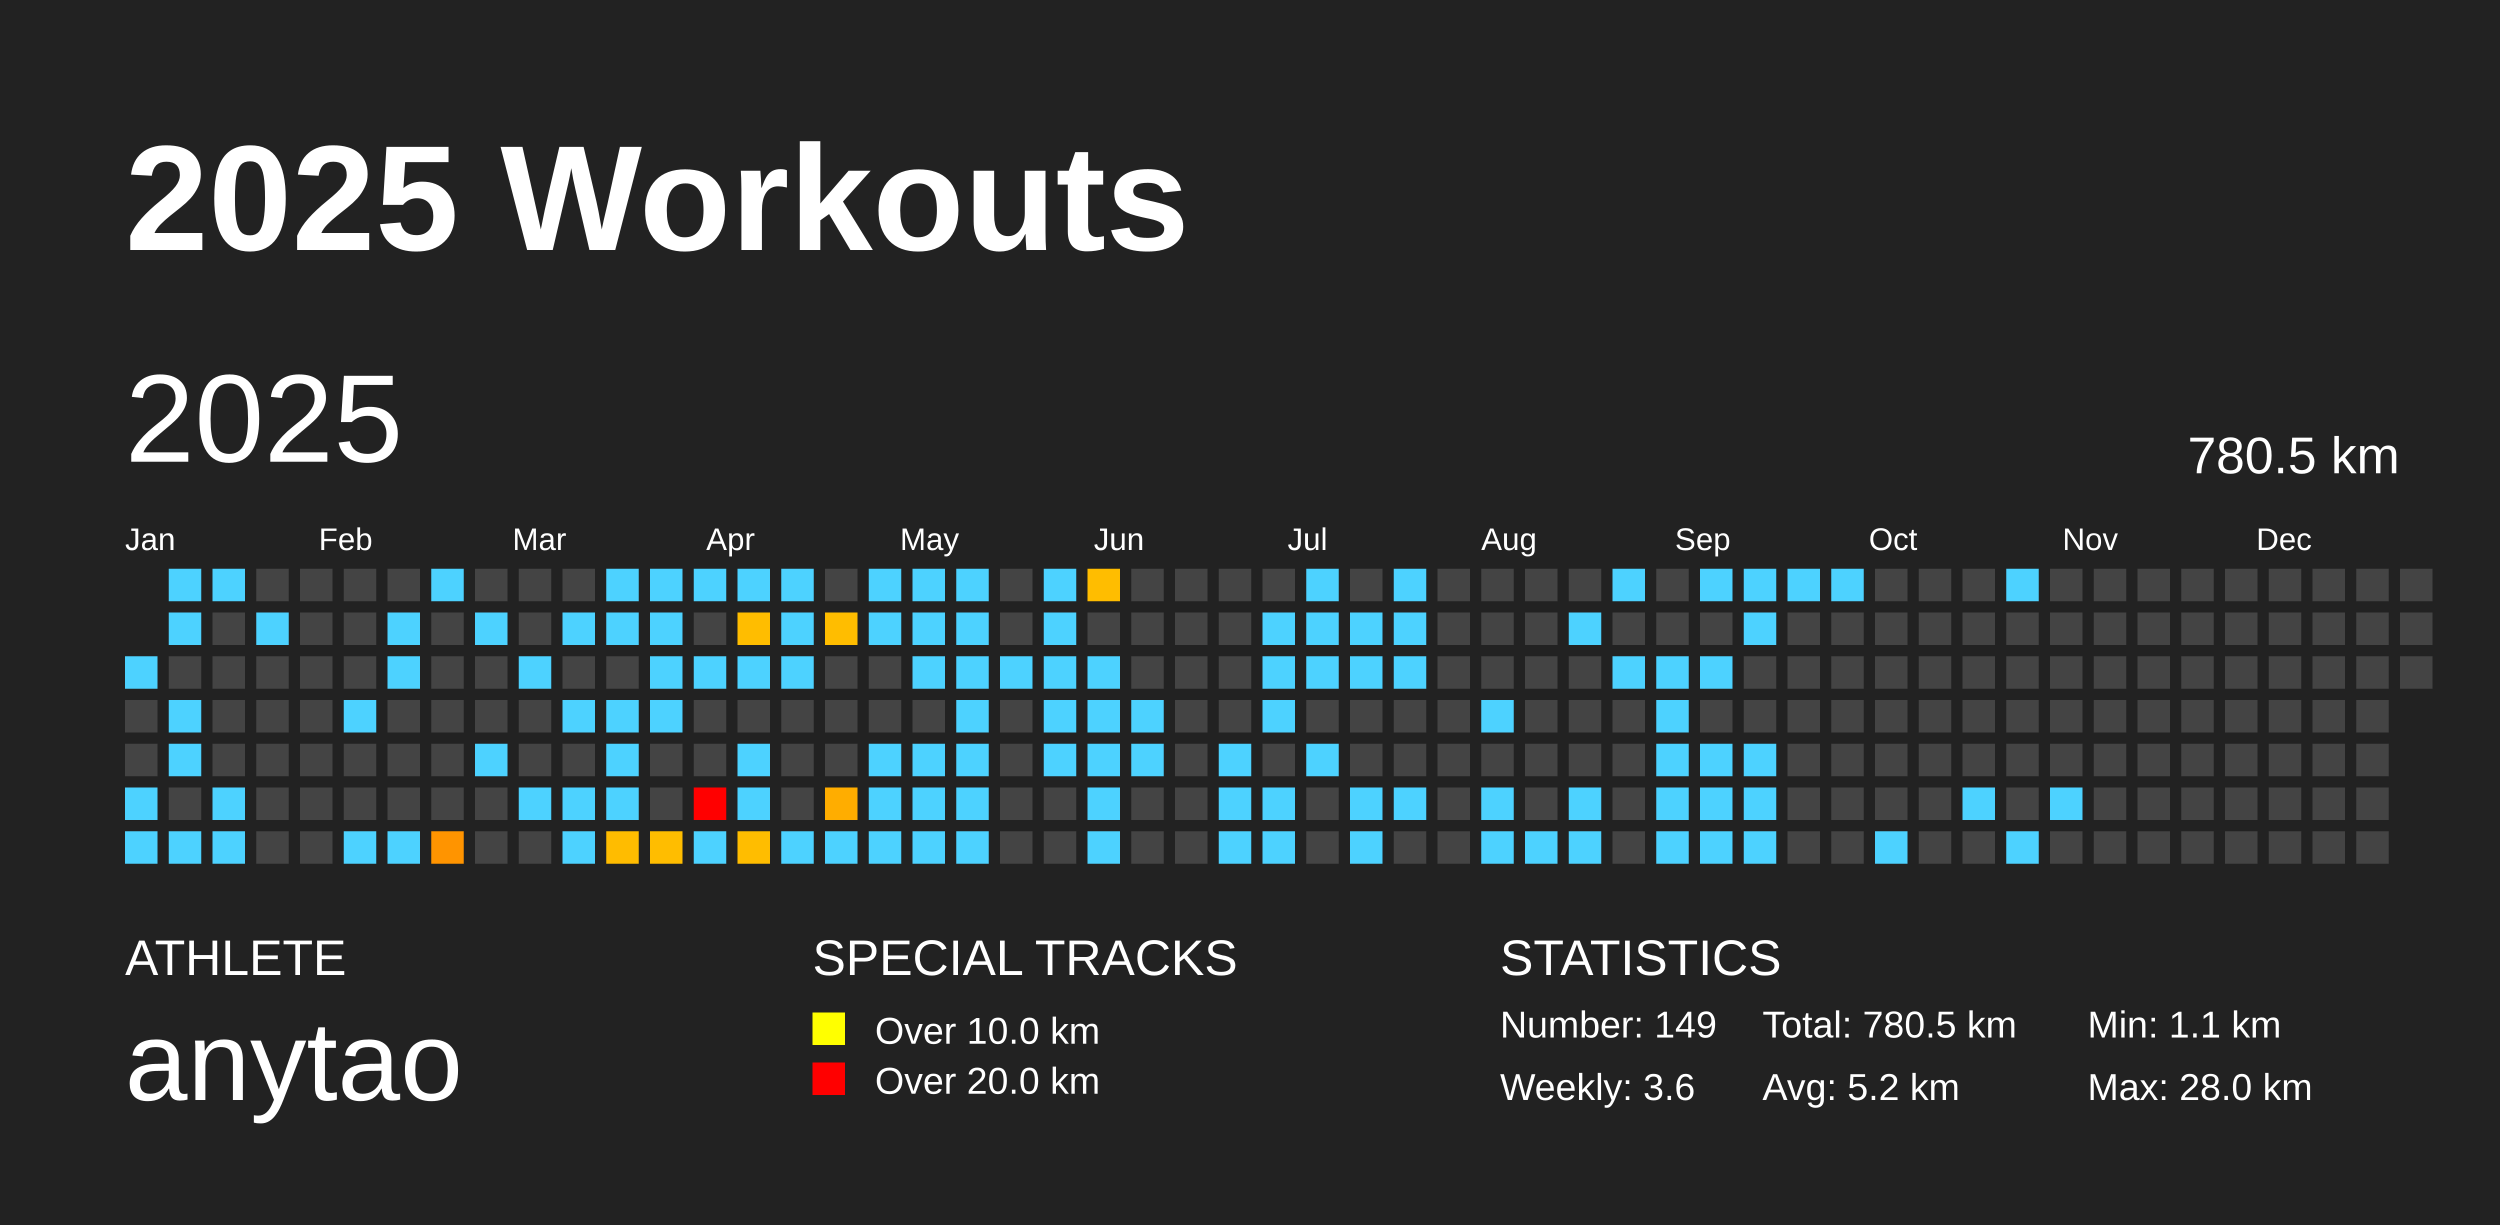
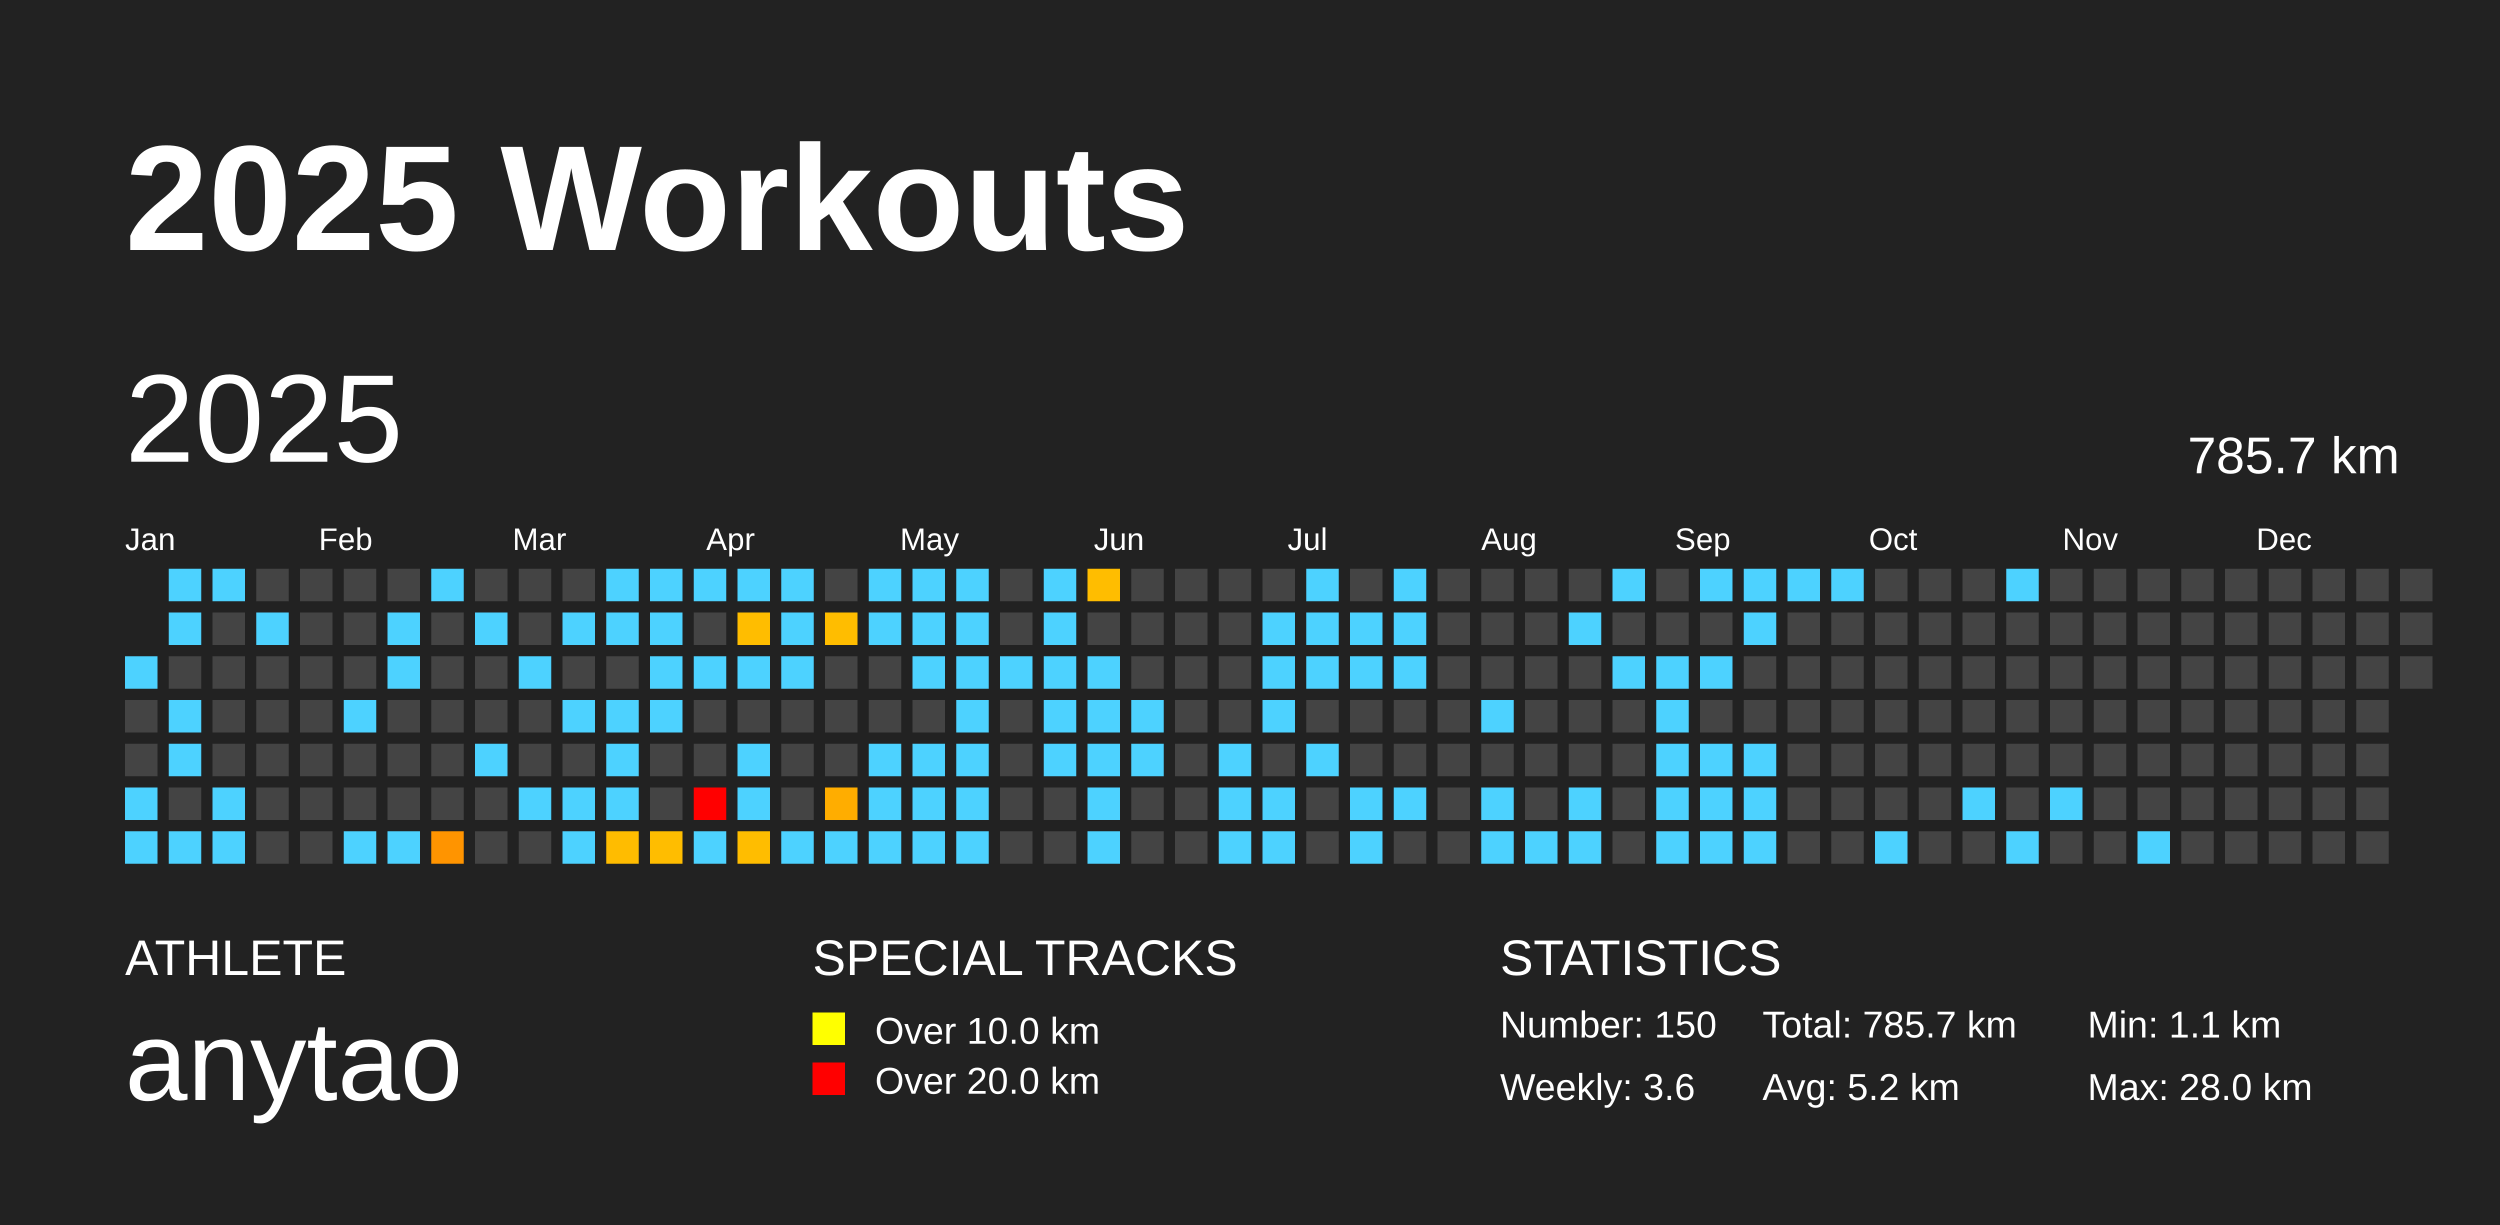
<svg xmlns="http://www.w3.org/2000/svg" baseProfile="full" height="98mm" version="1.1" viewBox="0,0,200,98" width="200mm">
  <defs />
  <rect fill="#222222" height="98" width="200" x="0" y="0" />
  <text fill="#FFFFFF" style="font-size:12px; font-family:Arial; font-weight:bold;" x="10" y="20">2025 Workouts</text>
  <text fill="#FFFFFF" style="font-size:4px; font-family:Arial" x="10" y="78">ATHLETE</text>
  <text fill="#FFFFFF" style="font-size:9px; font-family:Arial" x="10" y="88">anytao</text>
  <text fill="#FFFFFF" style="font-size:4px; font-family:Arial" x="65" y="78">SPECIAL TRACKS</text>
  <rect fill="yellow" height="2.6" width="2.6" x="65" y="81" />
  <text fill="#FFFFFF" style="font-size:3px; font-family:Arial" x="70" y="83.5">Over 10.0 km</text>
  <rect fill="red" height="2.6" width="2.6" x="65" y="85" />
  <text fill="#FFFFFF" style="font-size:3px; font-family:Arial" x="70" y="87.5">Over 20.0 km</text>
  <text fill="#FFFFFF" style="font-size:4px; font-family:Arial" x="120" y="78">STATISTICS</text>
-   <text fill="#FFFFFF" style="font-size:3px; font-family:Arial" x="120" y="83">Number: 149</text>
+   <text fill="#FFFFFF" style="font-size:3px; font-family:Arial" x="120" y="83">Number: 150</text>
  <text fill="#FFFFFF" style="font-size:3px; font-family:Arial" x="120" y="88">Weekly: 3.6</text>
-   <text fill="#FFFFFF" style="font-size:3px; font-family:Arial" x="141" y="83">Total: 780.5 km</text>
+   <text fill="#FFFFFF" style="font-size:3px; font-family:Arial" x="141" y="83">Total: 785.7 km</text>
  <text fill="#FFFFFF" style="font-size:3px; font-family:Arial" x="141" y="88">Avg: 5.2 km</text>
  <text fill="#FFFFFF" style="font-size:3px; font-family:Arial" x="167" y="83">Min: 1.1 km</text>
  <text fill="#FFFFFF" style="font-size:3px; font-family:Arial" x="167" y="88">Max: 28.0 km</text>
  <text dominant-baseline="hanging" fill="#FFFFFF" style="font-size:10.0px; font-family:Arial;" x="10" y="30">2025</text>
-   <text dominant-baseline="hanging" fill="#FFFFFF" style="font-size:4.125px; font-family:Arial;" x="175" y="35">780.5 km</text>
+   <text dominant-baseline="hanging" fill="#FFFFFF" style="font-size:4.125px; font-family:Arial;" x="175" y="35">785.7 km</text>
  <text fill="#FFFFFF" style="font-size:2.5px; font-family:Arial" x="10.0" y="44">Jan</text>
  <text fill="#FFFFFF" style="font-size:2.5px; font-family:Arial" x="25.5" y="44">Feb</text>
  <text fill="#FFFFFF" style="font-size:2.5px; font-family:Arial" x="41.0" y="44">Mar</text>
  <text fill="#FFFFFF" style="font-size:2.5px; font-family:Arial" x="56.5" y="44">Apr</text>
  <text fill="#FFFFFF" style="font-size:2.5px; font-family:Arial" x="72.0" y="44">May</text>
  <text fill="#FFFFFF" style="font-size:2.5px; font-family:Arial" x="87.5" y="44">Jun</text>
  <text fill="#FFFFFF" style="font-size:2.5px; font-family:Arial" x="103.0" y="44">Jul</text>
  <text fill="#FFFFFF" style="font-size:2.5px; font-family:Arial" x="118.5" y="44">Aug</text>
  <text fill="#FFFFFF" style="font-size:2.5px; font-family:Arial" x="134.0" y="44">Sep</text>
  <text fill="#FFFFFF" style="font-size:2.5px; font-family:Arial" x="149.5" y="44">Oct</text>
  <text fill="#FFFFFF" style="font-size:2.5px; font-family:Arial" x="165.0" y="44">Nov</text>
  <text fill="#FFFFFF" style="font-size:2.5px; font-family:Arial" x="180.5" y="44">Dec</text>
  <rect fill="#4dd2ff" height="2.6" width="2.6" x="10.0" y="52.5" />
  <rect fill="#444444" height="2.6" width="2.6" x="10.0" y="56.0" />
  <rect fill="#444444" height="2.6" width="2.6" x="10.0" y="59.5" />
  <rect fill="#4dd2ff" height="2.6" width="2.6" x="10.0" y="63.0" />
  <rect fill="#4dd2ff" height="2.6" width="2.6" x="10.0" y="66.5" />
  <rect fill="#4dd2ff" height="2.6" width="2.6" x="13.5" y="45.5" />
  <rect fill="#4dd2ff" height="2.6" width="2.6" x="13.5" y="49.0" />
  <rect fill="#444444" height="2.6" width="2.6" x="13.5" y="52.5" />
  <rect fill="#4dd2ff" height="2.6" width="2.6" x="13.5" y="56.0" />
  <rect fill="#4dd2ff" height="2.6" width="2.6" x="13.5" y="59.5" />
  <rect fill="#444444" height="2.6" width="2.6" x="13.5" y="63.0" />
  <rect fill="#4dd2ff" height="2.6" width="2.6" x="13.5" y="66.5" />
  <rect fill="#4dd2ff" height="2.6" width="2.6" x="17.0" y="45.5" />
  <rect fill="#444444" height="2.6" width="2.6" x="17.0" y="49.0" />
  <rect fill="#444444" height="2.6" width="2.6" x="17.0" y="52.5" />
  <rect fill="#444444" height="2.6" width="2.6" x="17.0" y="56.0" />
  <rect fill="#444444" height="2.6" width="2.6" x="17.0" y="59.5" />
  <rect fill="#4dd2ff" height="2.6" width="2.6" x="17.0" y="63.0" />
  <rect fill="#4dd2ff" height="2.6" width="2.6" x="17.0" y="66.5" />
  <rect fill="#444444" height="2.6" width="2.6" x="20.5" y="45.5" />
  <rect fill="#4dd2ff" height="2.6" width="2.6" x="20.5" y="49.0" />
  <rect fill="#444444" height="2.6" width="2.6" x="20.5" y="52.5" />
  <rect fill="#444444" height="2.6" width="2.6" x="20.5" y="56.0" />
  <rect fill="#444444" height="2.6" width="2.6" x="20.5" y="59.5" />
  <rect fill="#444444" height="2.6" width="2.6" x="20.5" y="63.0" />
  <rect fill="#444444" height="2.6" width="2.6" x="20.5" y="66.5" />
  <rect fill="#444444" height="2.6" width="2.6" x="24.0" y="45.5" />
  <rect fill="#444444" height="2.6" width="2.6" x="24.0" y="49.0" />
  <rect fill="#444444" height="2.6" width="2.6" x="24.0" y="52.5" />
  <rect fill="#444444" height="2.6" width="2.6" x="24.0" y="56.0" />
  <rect fill="#444444" height="2.6" width="2.6" x="24.0" y="59.5" />
  <rect fill="#444444" height="2.6" width="2.6" x="24.0" y="63.0" />
  <rect fill="#444444" height="2.6" width="2.6" x="24.0" y="66.5" />
  <rect fill="#444444" height="2.6" width="2.6" x="27.5" y="45.5" />
  <rect fill="#444444" height="2.6" width="2.6" x="27.5" y="49.0" />
  <rect fill="#444444" height="2.6" width="2.6" x="27.5" y="52.5" />
  <rect fill="#4dd2ff" height="2.6" width="2.6" x="27.5" y="56.0" />
  <rect fill="#444444" height="2.6" width="2.6" x="27.5" y="59.5" />
  <rect fill="#444444" height="2.6" width="2.6" x="27.5" y="63.0" />
  <rect fill="#4dd2ff" height="2.6" width="2.6" x="27.5" y="66.5" />
  <rect fill="#444444" height="2.6" width="2.6" x="31.0" y="45.5" />
  <rect fill="#4dd2ff" height="2.6" width="2.6" x="31.0" y="49.0" />
  <rect fill="#4dd2ff" height="2.6" width="2.6" x="31.0" y="52.5" />
  <rect fill="#444444" height="2.6" width="2.6" x="31.0" y="56.0" />
  <rect fill="#444444" height="2.6" width="2.6" x="31.0" y="59.5" />
  <rect fill="#444444" height="2.6" width="2.6" x="31.0" y="63.0" />
  <rect fill="#4dd2ff" height="2.6" width="2.6" x="31.0" y="66.5" />
  <rect fill="#4dd2ff" height="2.6" width="2.6" x="34.5" y="45.5" />
  <rect fill="#444444" height="2.6" width="2.6" x="34.5" y="49.0" />
  <rect fill="#444444" height="2.6" width="2.6" x="34.5" y="52.5" />
  <rect fill="#444444" height="2.6" width="2.6" x="34.5" y="56.0" />
  <rect fill="#444444" height="2.6" width="2.6" x="34.5" y="59.5" />
  <rect fill="#444444" height="2.6" width="2.6" x="34.5" y="63.0" />
  <rect fill="#ff9400" height="2.6" width="2.6" x="34.5" y="66.5" />
  <rect fill="#444444" height="2.6" width="2.6" x="38.0" y="45.5" />
  <rect fill="#4dd2ff" height="2.6" width="2.6" x="38.0" y="49.0" />
  <rect fill="#444444" height="2.6" width="2.6" x="38.0" y="52.5" />
  <rect fill="#444444" height="2.6" width="2.6" x="38.0" y="56.0" />
  <rect fill="#4dd2ff" height="2.6" width="2.6" x="38.0" y="59.5" />
  <rect fill="#444444" height="2.6" width="2.6" x="38.0" y="63.0" />
  <rect fill="#444444" height="2.6" width="2.6" x="38.0" y="66.5" />
  <rect fill="#444444" height="2.6" width="2.6" x="41.5" y="45.5" />
  <rect fill="#444444" height="2.6" width="2.6" x="41.5" y="49.0" />
  <rect fill="#4dd2ff" height="2.6" width="2.6" x="41.5" y="52.5" />
  <rect fill="#444444" height="2.6" width="2.6" x="41.5" y="56.0" />
  <rect fill="#444444" height="2.6" width="2.6" x="41.5" y="59.5" />
  <rect fill="#4dd2ff" height="2.6" width="2.6" x="41.5" y="63.0" />
  <rect fill="#444444" height="2.6" width="2.6" x="41.5" y="66.5" />
  <rect fill="#444444" height="2.6" width="2.6" x="45.0" y="45.5" />
  <rect fill="#4dd2ff" height="2.6" width="2.6" x="45.0" y="49.0" />
  <rect fill="#444444" height="2.6" width="2.6" x="45.0" y="52.5" />
  <rect fill="#4dd2ff" height="2.6" width="2.6" x="45.0" y="56.0" />
  <rect fill="#444444" height="2.6" width="2.6" x="45.0" y="59.5" />
  <rect fill="#4dd2ff" height="2.6" width="2.6" x="45.0" y="63.0" />
  <rect fill="#4dd2ff" height="2.6" width="2.6" x="45.0" y="66.5" />
  <rect fill="#4dd2ff" height="2.6" width="2.6" x="48.5" y="45.5" />
  <rect fill="#4dd2ff" height="2.6" width="2.6" x="48.5" y="49.0" />
  <rect fill="#444444" height="2.6" width="2.6" x="48.5" y="52.5" />
  <rect fill="#4dd2ff" height="2.6" width="2.6" x="48.5" y="56.0" />
  <rect fill="#4dd2ff" height="2.6" width="2.6" x="48.5" y="59.5" />
  <rect fill="#4dd2ff" height="2.6" width="2.6" x="48.5" y="63.0" />
  <rect fill="#ffbc00" height="2.6" width="2.6" x="48.5" y="66.5" />
  <rect fill="#4dd2ff" height="2.6" width="2.6" x="52.0" y="45.5" />
  <rect fill="#4dd2ff" height="2.6" width="2.6" x="52.0" y="49.0" />
  <rect fill="#4dd2ff" height="2.6" width="2.6" x="52.0" y="52.5" />
  <rect fill="#4dd2ff" height="2.6" width="2.6" x="52.0" y="56.0" />
  <rect fill="#444444" height="2.6" width="2.6" x="52.0" y="59.5" />
  <rect fill="#444444" height="2.6" width="2.6" x="52.0" y="63.0" />
  <rect fill="#ffbd00" height="2.6" width="2.6" x="52.0" y="66.5" />
  <rect fill="#4dd2ff" height="2.6" width="2.6" x="55.5" y="45.5" />
  <rect fill="#444444" height="2.6" width="2.6" x="55.5" y="49.0" />
  <rect fill="#4dd2ff" height="2.6" width="2.6" x="55.5" y="52.5" />
  <rect fill="#444444" height="2.6" width="2.6" x="55.5" y="56.0" />
  <rect fill="#444444" height="2.6" width="2.6" x="55.5" y="59.5" />
  <rect fill="red" height="2.6" width="2.6" x="55.5" y="63.0" />
  <rect fill="#4dd2ff" height="2.6" width="2.6" x="55.5" y="66.5" />
  <rect fill="#4dd2ff" height="2.6" width="2.6" x="59.0" y="45.5" />
  <rect fill="#ffbd00" height="2.6" width="2.6" x="59.0" y="49.0" />
  <rect fill="#4dd2ff" height="2.6" width="2.6" x="59.0" y="52.5" />
  <rect fill="#444444" height="2.6" width="2.6" x="59.0" y="56.0" />
  <rect fill="#4dd2ff" height="2.6" width="2.6" x="59.0" y="59.5" />
  <rect fill="#4dd2ff" height="2.6" width="2.6" x="59.0" y="63.0" />
  <rect fill="#ffbd00" height="2.6" width="2.6" x="59.0" y="66.5" />
  <rect fill="#4dd2ff" height="2.6" width="2.6" x="62.5" y="45.5" />
  <rect fill="#4dd2ff" height="2.6" width="2.6" x="62.5" y="49.0" />
  <rect fill="#4dd2ff" height="2.6" width="2.6" x="62.5" y="52.5" />
  <rect fill="#444444" height="2.6" width="2.6" x="62.5" y="56.0" />
  <rect fill="#444444" height="2.6" width="2.6" x="62.5" y="59.5" />
  <rect fill="#444444" height="2.6" width="2.6" x="62.5" y="63.0" />
  <rect fill="#4dd2ff" height="2.6" width="2.6" x="62.5" y="66.5" />
  <rect fill="#444444" height="2.6" width="2.6" x="66.0" y="45.5" />
  <rect fill="#ffbd00" height="2.6" width="2.6" x="66.0" y="49.0" />
  <rect fill="#444444" height="2.6" width="2.6" x="66.0" y="52.5" />
  <rect fill="#444444" height="2.6" width="2.6" x="66.0" y="56.0" />
  <rect fill="#444444" height="2.6" width="2.6" x="66.0" y="59.5" />
  <rect fill="#ffad00" height="2.6" width="2.6" x="66.0" y="63.0" />
  <rect fill="#4dd2ff" height="2.6" width="2.6" x="66.0" y="66.5" />
  <rect fill="#4dd2ff" height="2.6" width="2.6" x="69.5" y="45.5" />
  <rect fill="#4dd2ff" height="2.6" width="2.6" x="69.5" y="49.0" />
  <rect fill="#444444" height="2.6" width="2.6" x="69.5" y="52.5" />
  <rect fill="#444444" height="2.6" width="2.6" x="69.5" y="56.0" />
  <rect fill="#4dd2ff" height="2.6" width="2.6" x="69.5" y="59.5" />
  <rect fill="#4dd2ff" height="2.6" width="2.6" x="69.5" y="63.0" />
  <rect fill="#4dd2ff" height="2.6" width="2.6" x="69.5" y="66.5" />
  <rect fill="#4dd2ff" height="2.6" width="2.6" x="73.0" y="45.5" />
  <rect fill="#4dd2ff" height="2.6" width="2.6" x="73.0" y="49.0" />
  <rect fill="#4dd2ff" height="2.6" width="2.6" x="73.0" y="52.5" />
  <rect fill="#444444" height="2.6" width="2.6" x="73.0" y="56.0" />
  <rect fill="#4dd2ff" height="2.6" width="2.6" x="73.0" y="59.5" />
  <rect fill="#4dd2ff" height="2.6" width="2.6" x="73.0" y="63.0" />
  <rect fill="#4dd2ff" height="2.6" width="2.6" x="73.0" y="66.5" />
  <rect fill="#4dd2ff" height="2.6" width="2.6" x="76.5" y="45.5" />
  <rect fill="#4dd2ff" height="2.6" width="2.6" x="76.5" y="49.0" />
  <rect fill="#4dd2ff" height="2.6" width="2.6" x="76.5" y="52.5" />
  <rect fill="#4dd2ff" height="2.6" width="2.6" x="76.5" y="56.0" />
  <rect fill="#4dd2ff" height="2.6" width="2.6" x="76.5" y="59.5" />
  <rect fill="#4dd2ff" height="2.6" width="2.6" x="76.5" y="63.0" />
  <rect fill="#4dd2ff" height="2.6" width="2.6" x="76.5" y="66.5" />
  <rect fill="#444444" height="2.6" width="2.6" x="80.0" y="45.5" />
  <rect fill="#444444" height="2.6" width="2.6" x="80.0" y="49.0" />
  <rect fill="#4dd2ff" height="2.6" width="2.6" x="80.0" y="52.5" />
  <rect fill="#444444" height="2.6" width="2.6" x="80.0" y="56.0" />
  <rect fill="#444444" height="2.6" width="2.6" x="80.0" y="59.5" />
  <rect fill="#444444" height="2.6" width="2.6" x="80.0" y="63.0" />
  <rect fill="#444444" height="2.6" width="2.6" x="80.0" y="66.5" />
  <rect fill="#4dd2ff" height="2.6" width="2.6" x="83.5" y="45.5" />
  <rect fill="#4dd2ff" height="2.6" width="2.6" x="83.5" y="49.0" />
  <rect fill="#4dd2ff" height="2.6" width="2.6" x="83.5" y="52.5" />
  <rect fill="#4dd2ff" height="2.6" width="2.6" x="83.5" y="56.0" />
  <rect fill="#4dd2ff" height="2.6" width="2.6" x="83.5" y="59.5" />
  <rect fill="#444444" height="2.6" width="2.6" x="83.5" y="63.0" />
  <rect fill="#444444" height="2.6" width="2.6" x="83.5" y="66.5" />
  <rect fill="#ffbd00" height="2.6" width="2.6" x="87.0" y="45.5" />
  <rect fill="#444444" height="2.6" width="2.6" x="87.0" y="49.0" />
  <rect fill="#4dd2ff" height="2.6" width="2.6" x="87.0" y="52.5" />
  <rect fill="#4dd2ff" height="2.6" width="2.6" x="87.0" y="56.0" />
  <rect fill="#4dd2ff" height="2.6" width="2.6" x="87.0" y="59.5" />
  <rect fill="#4dd2ff" height="2.6" width="2.6" x="87.0" y="63.0" />
  <rect fill="#4dd2ff" height="2.6" width="2.6" x="87.0" y="66.5" />
  <rect fill="#444444" height="2.6" width="2.6" x="90.5" y="45.5" />
  <rect fill="#444444" height="2.6" width="2.6" x="90.5" y="49.0" />
  <rect fill="#444444" height="2.6" width="2.6" x="90.5" y="52.5" />
  <rect fill="#4dd2ff" height="2.6" width="2.6" x="90.5" y="56.0" />
  <rect fill="#4dd2ff" height="2.6" width="2.6" x="90.5" y="59.5" />
  <rect fill="#444444" height="2.6" width="2.6" x="90.5" y="63.0" />
  <rect fill="#444444" height="2.6" width="2.6" x="90.5" y="66.5" />
  <rect fill="#444444" height="2.6" width="2.6" x="94.0" y="45.5" />
  <rect fill="#444444" height="2.6" width="2.6" x="94.0" y="49.0" />
  <rect fill="#444444" height="2.6" width="2.6" x="94.0" y="52.5" />
  <rect fill="#444444" height="2.6" width="2.6" x="94.0" y="56.0" />
  <rect fill="#444444" height="2.6" width="2.6" x="94.0" y="59.5" />
  <rect fill="#444444" height="2.6" width="2.6" x="94.0" y="63.0" />
  <rect fill="#444444" height="2.6" width="2.6" x="94.0" y="66.5" />
  <rect fill="#444444" height="2.6" width="2.6" x="97.5" y="45.5" />
  <rect fill="#444444" height="2.6" width="2.6" x="97.5" y="49.0" />
  <rect fill="#444444" height="2.6" width="2.6" x="97.5" y="52.5" />
  <rect fill="#444444" height="2.6" width="2.6" x="97.5" y="56.0" />
  <rect fill="#4dd2ff" height="2.6" width="2.6" x="97.5" y="59.5" />
  <rect fill="#4dd2ff" height="2.6" width="2.6" x="97.5" y="63.0" />
  <rect fill="#4dd2ff" height="2.6" width="2.6" x="97.5" y="66.5" />
  <rect fill="#444444" height="2.6" width="2.6" x="101.0" y="45.5" />
  <rect fill="#4dd2ff" height="2.6" width="2.6" x="101.0" y="49.0" />
  <rect fill="#4dd2ff" height="2.6" width="2.6" x="101.0" y="52.5" />
  <rect fill="#4dd2ff" height="2.6" width="2.6" x="101.0" y="56.0" />
  <rect fill="#444444" height="2.6" width="2.6" x="101.0" y="59.5" />
  <rect fill="#4dd2ff" height="2.6" width="2.6" x="101.0" y="63.0" />
  <rect fill="#4dd2ff" height="2.6" width="2.6" x="101.0" y="66.5" />
  <rect fill="#4dd2ff" height="2.6" width="2.6" x="104.5" y="45.5" />
  <rect fill="#4dd2ff" height="2.6" width="2.6" x="104.5" y="49.0" />
  <rect fill="#4dd2ff" height="2.6" width="2.6" x="104.5" y="52.5" />
  <rect fill="#444444" height="2.6" width="2.6" x="104.5" y="56.0" />
  <rect fill="#4dd2ff" height="2.6" width="2.6" x="104.5" y="59.5" />
  <rect fill="#444444" height="2.6" width="2.6" x="104.5" y="63.0" />
  <rect fill="#444444" height="2.6" width="2.6" x="104.5" y="66.5" />
  <rect fill="#444444" height="2.6" width="2.6" x="108.0" y="45.5" />
  <rect fill="#4dd2ff" height="2.6" width="2.6" x="108.0" y="49.0" />
  <rect fill="#4dd2ff" height="2.6" width="2.6" x="108.0" y="52.5" />
  <rect fill="#444444" height="2.6" width="2.6" x="108.0" y="56.0" />
  <rect fill="#444444" height="2.6" width="2.6" x="108.0" y="59.5" />
  <rect fill="#4dd2ff" height="2.6" width="2.6" x="108.0" y="63.0" />
  <rect fill="#4dd2ff" height="2.6" width="2.6" x="108.0" y="66.5" />
  <rect fill="#4dd2ff" height="2.6" width="2.6" x="111.5" y="45.5" />
  <rect fill="#4dd2ff" height="2.6" width="2.6" x="111.5" y="49.0" />
  <rect fill="#4dd2ff" height="2.6" width="2.6" x="111.5" y="52.5" />
  <rect fill="#444444" height="2.6" width="2.6" x="111.5" y="56.0" />
  <rect fill="#444444" height="2.6" width="2.6" x="111.5" y="59.5" />
  <rect fill="#4dd2ff" height="2.6" width="2.6" x="111.5" y="63.0" />
  <rect fill="#444444" height="2.6" width="2.6" x="111.5" y="66.5" />
  <rect fill="#444444" height="2.6" width="2.6" x="115.0" y="45.5" />
  <rect fill="#444444" height="2.6" width="2.6" x="115.0" y="49.0" />
  <rect fill="#444444" height="2.6" width="2.6" x="115.0" y="52.5" />
  <rect fill="#444444" height="2.6" width="2.6" x="115.0" y="56.0" />
  <rect fill="#444444" height="2.6" width="2.6" x="115.0" y="59.5" />
  <rect fill="#444444" height="2.6" width="2.6" x="115.0" y="63.0" />
  <rect fill="#444444" height="2.6" width="2.6" x="115.0" y="66.5" />
  <rect fill="#444444" height="2.6" width="2.6" x="118.5" y="45.5" />
  <rect fill="#444444" height="2.6" width="2.6" x="118.5" y="49.0" />
  <rect fill="#444444" height="2.6" width="2.6" x="118.5" y="52.5" />
  <rect fill="#4dd2ff" height="2.6" width="2.6" x="118.5" y="56.0" />
  <rect fill="#444444" height="2.6" width="2.6" x="118.5" y="59.5" />
  <rect fill="#4dd2ff" height="2.6" width="2.6" x="118.5" y="63.0" />
  <rect fill="#4dd2ff" height="2.6" width="2.6" x="118.5" y="66.5" />
  <rect fill="#444444" height="2.6" width="2.6" x="122.0" y="45.5" />
  <rect fill="#444444" height="2.6" width="2.6" x="122.0" y="49.0" />
  <rect fill="#444444" height="2.6" width="2.6" x="122.0" y="52.5" />
  <rect fill="#444444" height="2.6" width="2.6" x="122.0" y="56.0" />
  <rect fill="#444444" height="2.6" width="2.6" x="122.0" y="59.5" />
  <rect fill="#444444" height="2.6" width="2.6" x="122.0" y="63.0" />
  <rect fill="#4dd2ff" height="2.6" width="2.6" x="122.0" y="66.5" />
  <rect fill="#444444" height="2.6" width="2.6" x="125.5" y="45.5" />
  <rect fill="#4dd2ff" height="2.6" width="2.6" x="125.5" y="49.0" />
  <rect fill="#444444" height="2.6" width="2.6" x="125.5" y="52.5" />
  <rect fill="#444444" height="2.6" width="2.6" x="125.5" y="56.0" />
  <rect fill="#444444" height="2.6" width="2.6" x="125.5" y="59.5" />
  <rect fill="#4dd2ff" height="2.6" width="2.6" x="125.5" y="63.0" />
  <rect fill="#4dd2ff" height="2.6" width="2.6" x="125.5" y="66.5" />
  <rect fill="#4dd2ff" height="2.6" width="2.6" x="129.0" y="45.5" />
  <rect fill="#444444" height="2.6" width="2.6" x="129.0" y="49.0" />
  <rect fill="#4dd2ff" height="2.6" width="2.6" x="129.0" y="52.5" />
  <rect fill="#444444" height="2.6" width="2.6" x="129.0" y="56.0" />
  <rect fill="#444444" height="2.6" width="2.6" x="129.0" y="59.5" />
  <rect fill="#444444" height="2.6" width="2.6" x="129.0" y="63.0" />
  <rect fill="#444444" height="2.6" width="2.6" x="129.0" y="66.5" />
  <rect fill="#444444" height="2.6" width="2.6" x="132.5" y="45.5" />
  <rect fill="#444444" height="2.6" width="2.6" x="132.5" y="49.0" />
  <rect fill="#4dd2ff" height="2.6" width="2.6" x="132.5" y="52.5" />
  <rect fill="#4dd2ff" height="2.6" width="2.6" x="132.5" y="56.0" />
  <rect fill="#4dd2ff" height="2.6" width="2.6" x="132.5" y="59.5" />
  <rect fill="#4dd2ff" height="2.6" width="2.6" x="132.5" y="63.0" />
  <rect fill="#4dd2ff" height="2.6" width="2.6" x="132.5" y="66.5" />
  <rect fill="#4dd2ff" height="2.6" width="2.6" x="136.0" y="45.5" />
  <rect fill="#444444" height="2.6" width="2.6" x="136.0" y="49.0" />
  <rect fill="#4dd2ff" height="2.6" width="2.6" x="136.0" y="52.5" />
  <rect fill="#444444" height="2.6" width="2.6" x="136.0" y="56.0" />
  <rect fill="#4dd2ff" height="2.6" width="2.6" x="136.0" y="59.5" />
  <rect fill="#4dd2ff" height="2.6" width="2.6" x="136.0" y="63.0" />
  <rect fill="#4dd2ff" height="2.6" width="2.6" x="136.0" y="66.5" />
  <rect fill="#4dd2ff" height="2.6" width="2.6" x="139.5" y="45.5" />
  <rect fill="#4dd2ff" height="2.6" width="2.6" x="139.5" y="49.0" />
  <rect fill="#444444" height="2.6" width="2.6" x="139.5" y="52.5" />
  <rect fill="#444444" height="2.6" width="2.6" x="139.5" y="56.0" />
  <rect fill="#4dd2ff" height="2.6" width="2.6" x="139.5" y="59.5" />
  <rect fill="#4dd2ff" height="2.6" width="2.6" x="139.5" y="63.0" />
  <rect fill="#4dd2ff" height="2.6" width="2.6" x="139.5" y="66.5" />
  <rect fill="#4dd2ff" height="2.6" width="2.6" x="143.0" y="45.5" />
  <rect fill="#444444" height="2.6" width="2.6" x="143.0" y="49.0" />
  <rect fill="#444444" height="2.6" width="2.6" x="143.0" y="52.5" />
  <rect fill="#444444" height="2.6" width="2.6" x="143.0" y="56.0" />
  <rect fill="#444444" height="2.6" width="2.6" x="143.0" y="59.5" />
  <rect fill="#444444" height="2.6" width="2.6" x="143.0" y="63.0" />
  <rect fill="#444444" height="2.6" width="2.6" x="143.0" y="66.5" />
  <rect fill="#4dd2ff" height="2.6" width="2.6" x="146.5" y="45.5" />
  <rect fill="#444444" height="2.6" width="2.6" x="146.5" y="49.0" />
  <rect fill="#444444" height="2.6" width="2.6" x="146.5" y="52.5" />
  <rect fill="#444444" height="2.6" width="2.6" x="146.5" y="56.0" />
  <rect fill="#444444" height="2.6" width="2.6" x="146.5" y="59.5" />
  <rect fill="#444444" height="2.6" width="2.6" x="146.5" y="63.0" />
  <rect fill="#444444" height="2.6" width="2.6" x="146.5" y="66.5" />
  <rect fill="#444444" height="2.6" width="2.6" x="150.0" y="45.5" />
  <rect fill="#444444" height="2.6" width="2.6" x="150.0" y="49.0" />
  <rect fill="#444444" height="2.6" width="2.6" x="150.0" y="52.5" />
  <rect fill="#444444" height="2.6" width="2.6" x="150.0" y="56.0" />
  <rect fill="#444444" height="2.6" width="2.6" x="150.0" y="59.5" />
  <rect fill="#444444" height="2.6" width="2.6" x="150.0" y="63.0" />
  <rect fill="#4dd2ff" height="2.6" width="2.6" x="150.0" y="66.5" />
  <rect fill="#444444" height="2.6" width="2.6" x="153.5" y="45.5" />
  <rect fill="#444444" height="2.6" width="2.6" x="153.5" y="49.0" />
  <rect fill="#444444" height="2.6" width="2.6" x="153.5" y="52.5" />
  <rect fill="#444444" height="2.6" width="2.6" x="153.5" y="56.0" />
  <rect fill="#444444" height="2.6" width="2.6" x="153.5" y="59.5" />
  <rect fill="#444444" height="2.6" width="2.6" x="153.5" y="63.0" />
  <rect fill="#444444" height="2.6" width="2.6" x="153.5" y="66.5" />
  <rect fill="#444444" height="2.6" width="2.6" x="157.0" y="45.5" />
  <rect fill="#444444" height="2.6" width="2.6" x="157.0" y="49.0" />
  <rect fill="#444444" height="2.6" width="2.6" x="157.0" y="52.5" />
  <rect fill="#444444" height="2.6" width="2.6" x="157.0" y="56.0" />
  <rect fill="#444444" height="2.6" width="2.6" x="157.0" y="59.5" />
  <rect fill="#4dd2ff" height="2.6" width="2.6" x="157.0" y="63.0" />
  <rect fill="#444444" height="2.6" width="2.6" x="157.0" y="66.5" />
  <rect fill="#4dd2ff" height="2.6" width="2.6" x="160.5" y="45.5" />
  <rect fill="#444444" height="2.6" width="2.6" x="160.5" y="49.0" />
  <rect fill="#444444" height="2.6" width="2.6" x="160.5" y="52.5" />
  <rect fill="#444444" height="2.6" width="2.6" x="160.5" y="56.0" />
  <rect fill="#444444" height="2.6" width="2.6" x="160.5" y="59.5" />
  <rect fill="#444444" height="2.6" width="2.6" x="160.5" y="63.0" />
  <rect fill="#4dd2ff" height="2.6" width="2.6" x="160.5" y="66.5" />
  <rect fill="#444444" height="2.6" width="2.6" x="164.0" y="45.5" />
  <rect fill="#444444" height="2.6" width="2.6" x="164.0" y="49.0" />
  <rect fill="#444444" height="2.6" width="2.6" x="164.0" y="52.5" />
  <rect fill="#444444" height="2.6" width="2.6" x="164.0" y="56.0" />
  <rect fill="#444444" height="2.6" width="2.6" x="164.0" y="59.5" />
  <rect fill="#4dd2ff" height="2.6" width="2.6" x="164.0" y="63.0" />
  <rect fill="#444444" height="2.6" width="2.6" x="164.0" y="66.5" />
  <rect fill="#444444" height="2.6" width="2.6" x="167.5" y="45.5" />
  <rect fill="#444444" height="2.6" width="2.6" x="167.5" y="49.0" />
  <rect fill="#444444" height="2.6" width="2.6" x="167.5" y="52.5" />
  <rect fill="#444444" height="2.6" width="2.6" x="167.5" y="56.0" />
  <rect fill="#444444" height="2.6" width="2.6" x="167.5" y="59.5" />
  <rect fill="#444444" height="2.6" width="2.6" x="167.5" y="63.0" />
  <rect fill="#444444" height="2.6" width="2.6" x="167.5" y="66.5" />
  <rect fill="#444444" height="2.6" width="2.6" x="171.0" y="45.5" />
  <rect fill="#444444" height="2.6" width="2.6" x="171.0" y="49.0" />
  <rect fill="#444444" height="2.6" width="2.6" x="171.0" y="52.5" />
  <rect fill="#444444" height="2.6" width="2.6" x="171.0" y="56.0" />
  <rect fill="#444444" height="2.6" width="2.6" x="171.0" y="59.5" />
  <rect fill="#444444" height="2.6" width="2.6" x="171.0" y="63.0" />
-   <rect fill="#444444" height="2.6" width="2.6" x="171.0" y="66.5" />
+   <rect fill="#4dd2ff" height="2.6" width="2.6" x="171.0" y="66.5" />
  <rect fill="#444444" height="2.6" width="2.6" x="174.5" y="45.5" />
  <rect fill="#444444" height="2.6" width="2.6" x="174.5" y="49.0" />
  <rect fill="#444444" height="2.6" width="2.6" x="174.5" y="52.5" />
  <rect fill="#444444" height="2.6" width="2.6" x="174.5" y="56.0" />
  <rect fill="#444444" height="2.6" width="2.6" x="174.5" y="59.5" />
  <rect fill="#444444" height="2.6" width="2.6" x="174.5" y="63.0" />
  <rect fill="#444444" height="2.6" width="2.6" x="174.5" y="66.5" />
  <rect fill="#444444" height="2.6" width="2.6" x="178.0" y="45.5" />
  <rect fill="#444444" height="2.6" width="2.6" x="178.0" y="49.0" />
  <rect fill="#444444" height="2.6" width="2.6" x="178.0" y="52.5" />
  <rect fill="#444444" height="2.6" width="2.6" x="178.0" y="56.0" />
  <rect fill="#444444" height="2.6" width="2.6" x="178.0" y="59.5" />
  <rect fill="#444444" height="2.6" width="2.6" x="178.0" y="63.0" />
  <rect fill="#444444" height="2.6" width="2.6" x="178.0" y="66.5" />
  <rect fill="#444444" height="2.6" width="2.6" x="181.5" y="45.5" />
  <rect fill="#444444" height="2.6" width="2.6" x="181.5" y="49.0" />
  <rect fill="#444444" height="2.6" width="2.6" x="181.5" y="52.5" />
  <rect fill="#444444" height="2.6" width="2.6" x="181.5" y="56.0" />
  <rect fill="#444444" height="2.6" width="2.6" x="181.5" y="59.5" />
  <rect fill="#444444" height="2.6" width="2.6" x="181.5" y="63.0" />
  <rect fill="#444444" height="2.6" width="2.6" x="181.5" y="66.5" />
  <rect fill="#444444" height="2.6" width="2.6" x="185.0" y="45.5" />
  <rect fill="#444444" height="2.6" width="2.6" x="185.0" y="49.0" />
  <rect fill="#444444" height="2.6" width="2.6" x="185.0" y="52.5" />
  <rect fill="#444444" height="2.6" width="2.6" x="185.0" y="56.0" />
  <rect fill="#444444" height="2.6" width="2.6" x="185.0" y="59.5" />
  <rect fill="#444444" height="2.6" width="2.6" x="185.0" y="63.0" />
  <rect fill="#444444" height="2.6" width="2.6" x="185.0" y="66.5" />
  <rect fill="#444444" height="2.6" width="2.6" x="188.5" y="45.5" />
  <rect fill="#444444" height="2.6" width="2.6" x="188.5" y="49.0" />
  <rect fill="#444444" height="2.6" width="2.6" x="188.5" y="52.5" />
  <rect fill="#444444" height="2.6" width="2.6" x="188.5" y="56.0" />
  <rect fill="#444444" height="2.6" width="2.6" x="188.5" y="59.5" />
  <rect fill="#444444" height="2.6" width="2.6" x="188.5" y="63.0" />
  <rect fill="#444444" height="2.6" width="2.6" x="188.5" y="66.5" />
  <rect fill="#444444" height="2.6" width="2.6" x="192.0" y="45.5" />
  <rect fill="#444444" height="2.6" width="2.6" x="192.0" y="49.0" />
  <rect fill="#444444" height="2.6" width="2.6" x="192.0" y="52.5" />
</svg>
